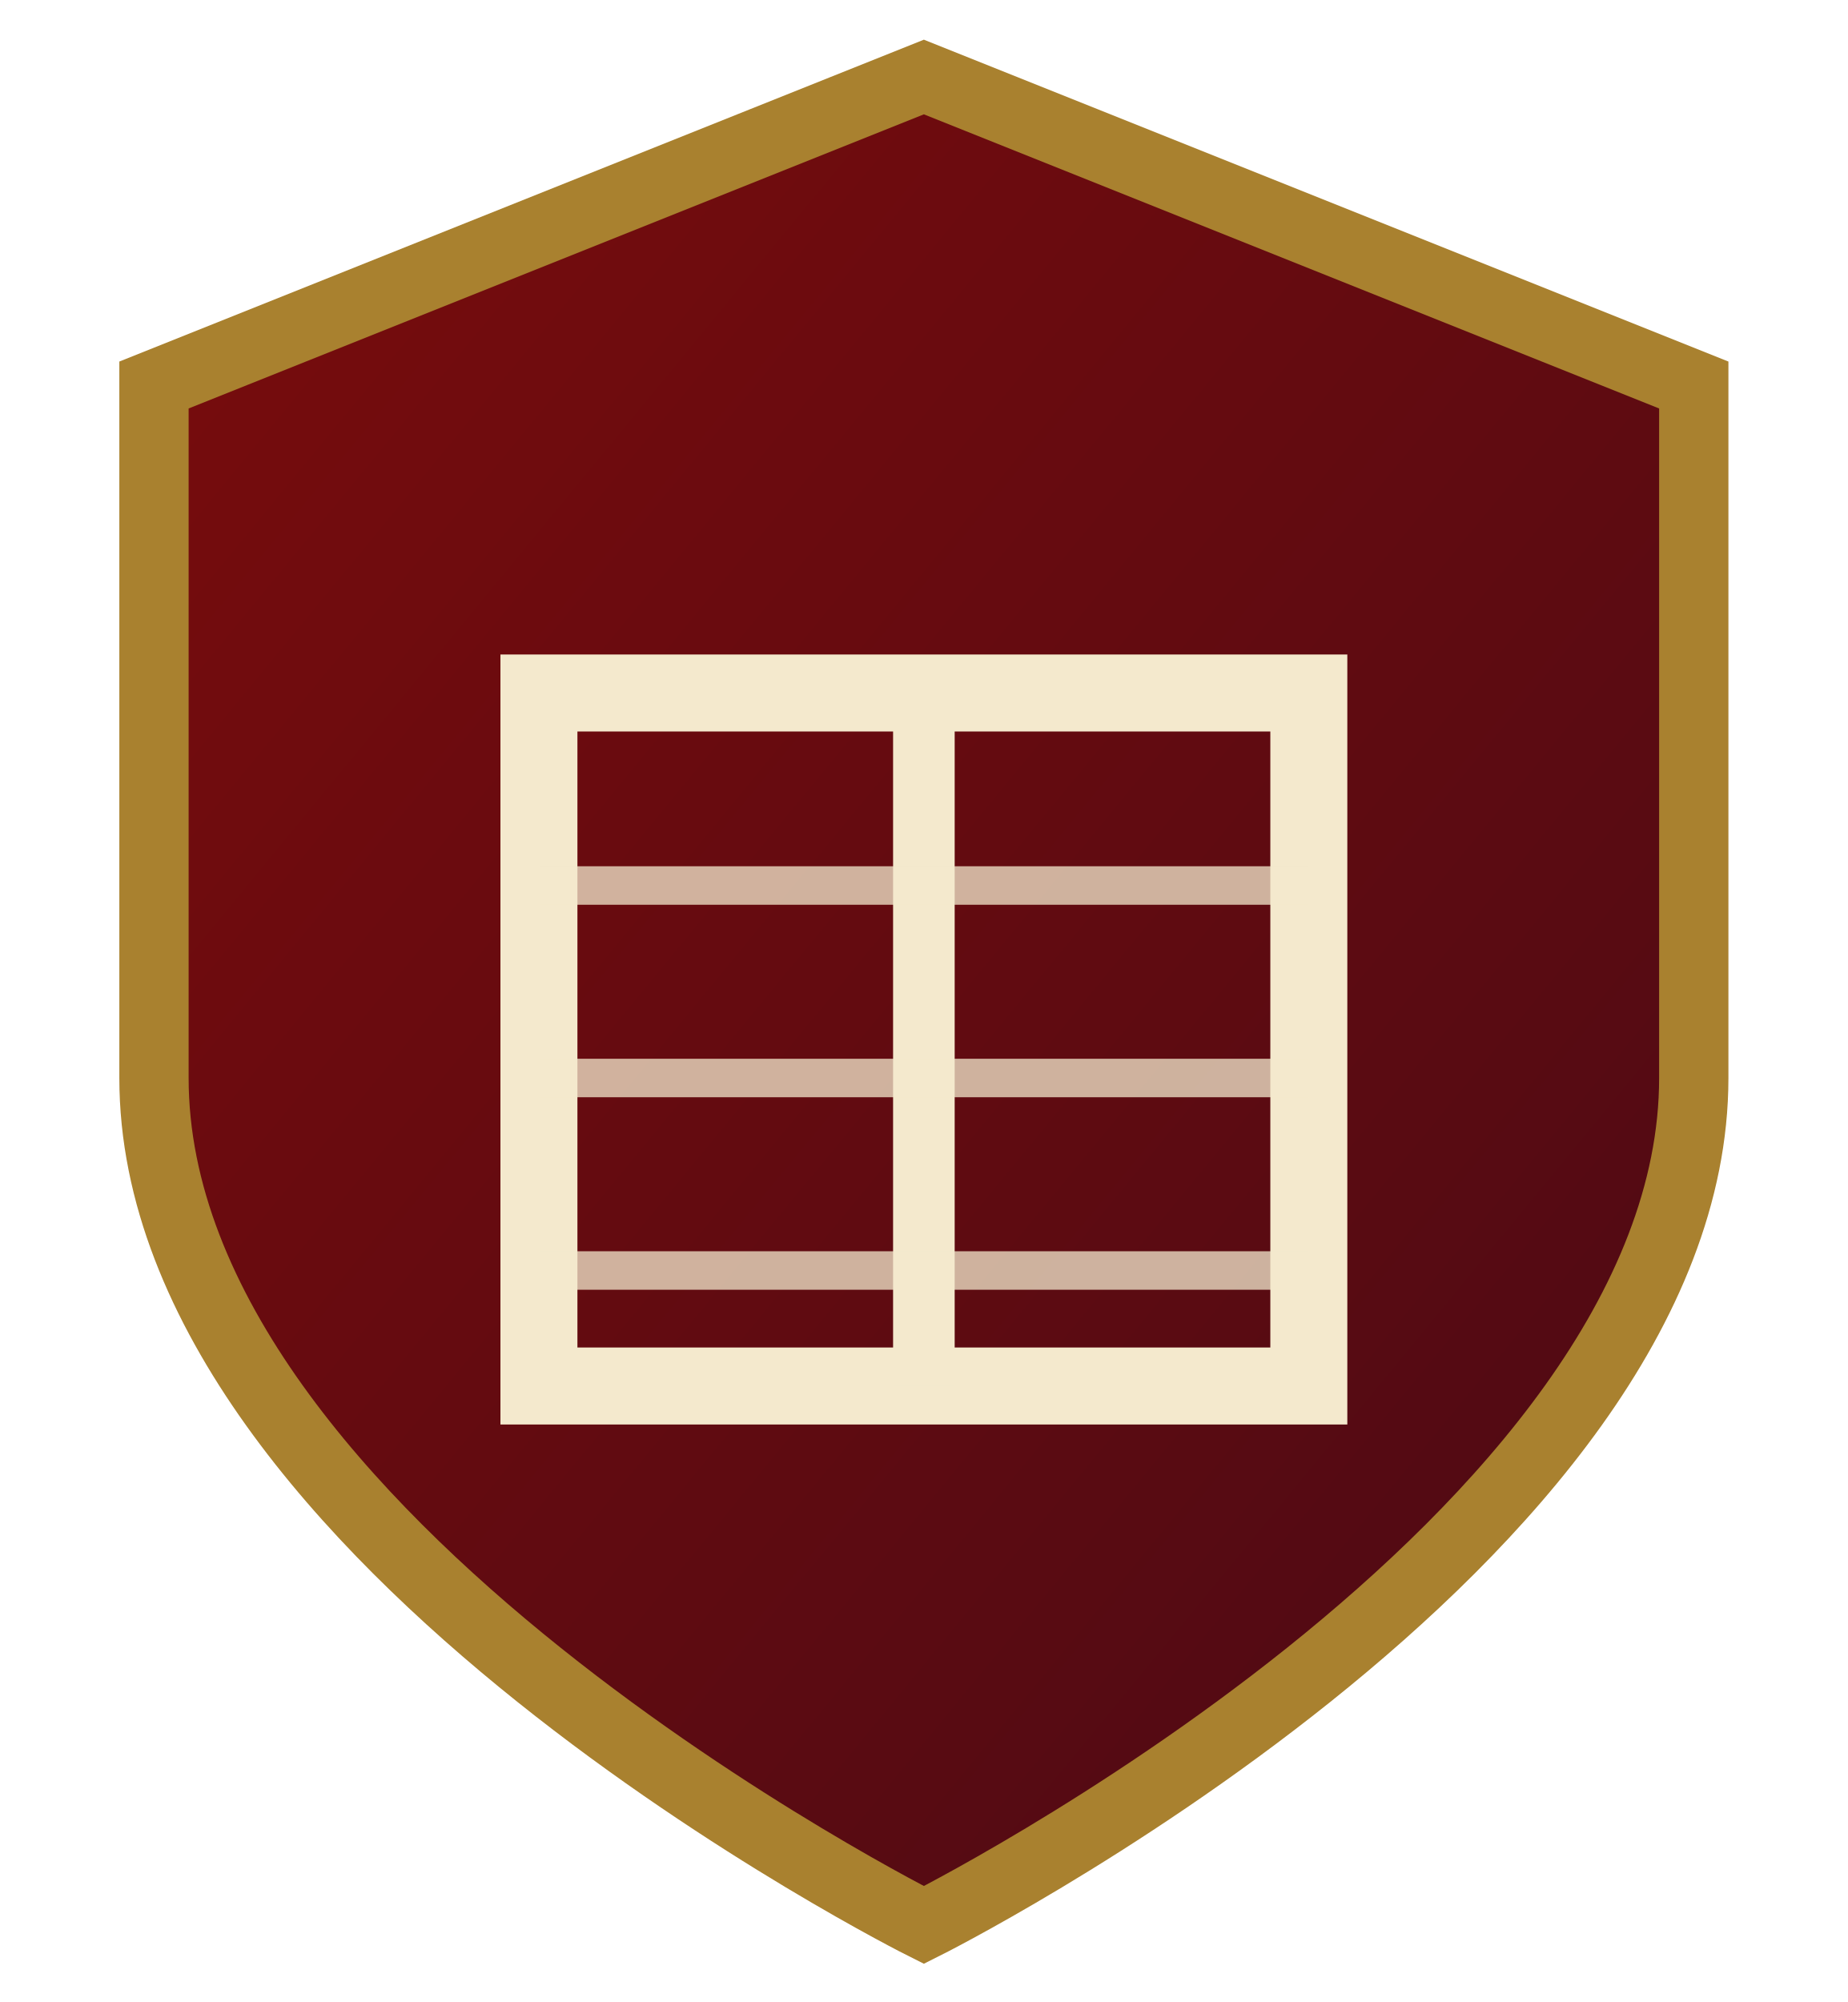
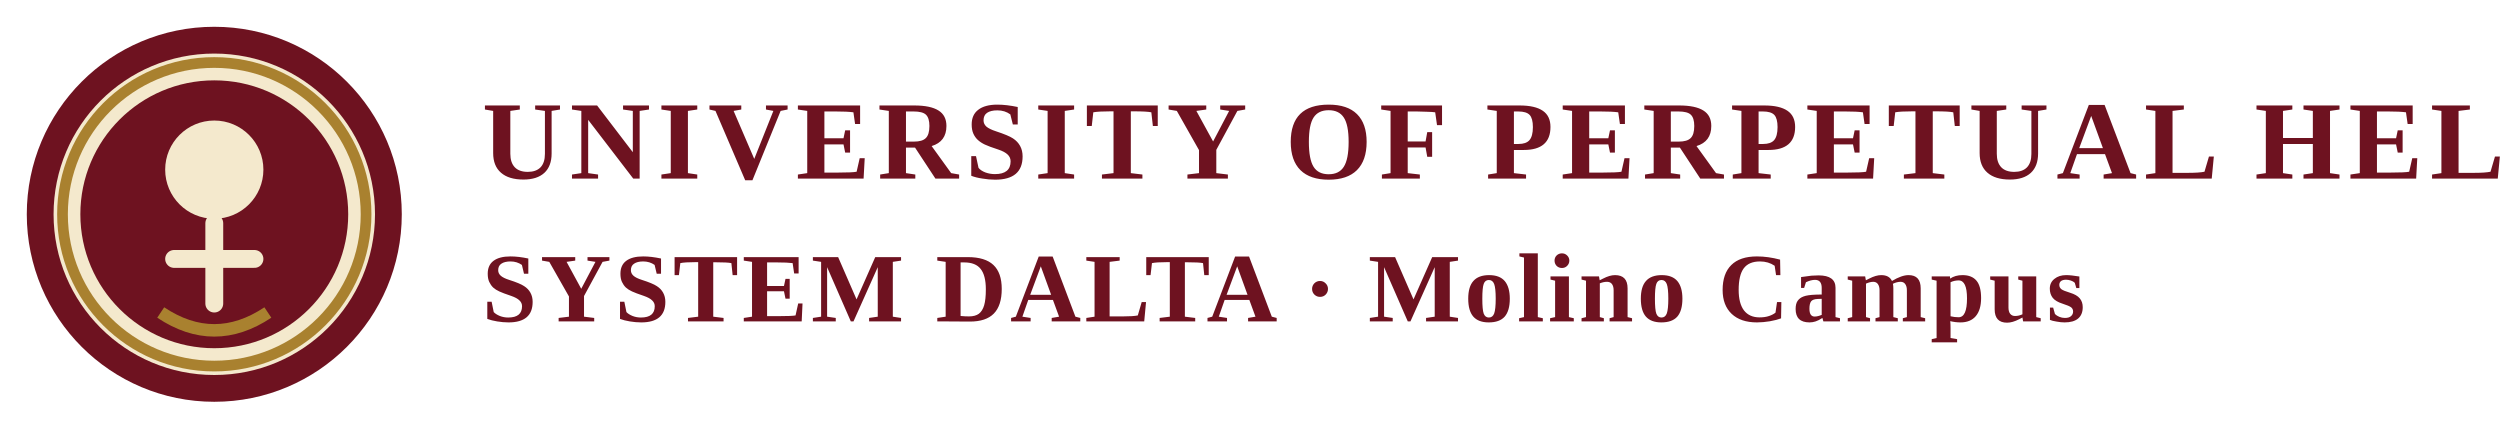
- <svg xmlns="http://www.w3.org/2000/svg" viewBox="0 0 48 52" width="48" height="52">
-   <defs>
-     <linearGradient id="g" x1="0%" y1="0%" x2="100%" y2="100%">
-       <stop offset="0%" style="stop-color:#7a0c0c" />
-       <stop offset="100%" style="stop-color:#4a0a15" />
-     </linearGradient>
-   </defs>
-   <path d="M24 2 L44 10 V28 C44 40 24 50 24 50 C24 50 4 40 4 28 V10 Z" fill="url(#g)" stroke="#a9812f" stroke-width="1.8" />
-   <path d="M14 18 H34 V36 H14 Z" fill="none" stroke="#f4e9cd" stroke-width="2" />
-   <path d="M24 18 V36" stroke="#f4e9cd" stroke-width="1.6" />
-   <path d="M14 23 H34 M14 28 H34 M14 33 H34" stroke="#f4e9cd" stroke-width="1" opacity="0.75" />
+ <svg xmlns="http://www.w3.org/2000/svg" viewBox="0 0 280 48" width="280" height="48">
+   <circle cx="24" cy="24" r="21" fill="#6e1220" />
+   <circle cx="24" cy="24" r="18" fill="#f4e9cd" />
+   <circle cx="24" cy="24" r="15" fill="#6e1220" />
+   <circle cx="24" cy="19" r="5.5" fill="#f4e9cd" />
+   <path d="M24 25 L24 34 M19.5 29 L28.5 29" stroke="#f4e9cd" stroke-width="2" stroke-linecap="round" />
+   <path d="M18 35 Q24 39 30 35" fill="none" stroke="#a9812f" stroke-width="1.4" />
+   <circle cx="24" cy="24" r="17" fill="none" stroke="#a9812f" stroke-width="1.2" />
+   <text x="54" y="20" font-family="Georgia, 'Times New Roman', Times, serif" font-size="12.5" font-weight="700" fill="#6e1220" letter-spacing="0.8">UNIVERSITY OF PERPETUAL HELP</text>
+   <text x="54" y="36" font-family="Georgia, 'Times New Roman', Times, serif" font-size="11" font-weight="600" fill="#6e1220" letter-spacing="0.4">SYSTEM DALTA · Molino Campus</text>
</svg>
